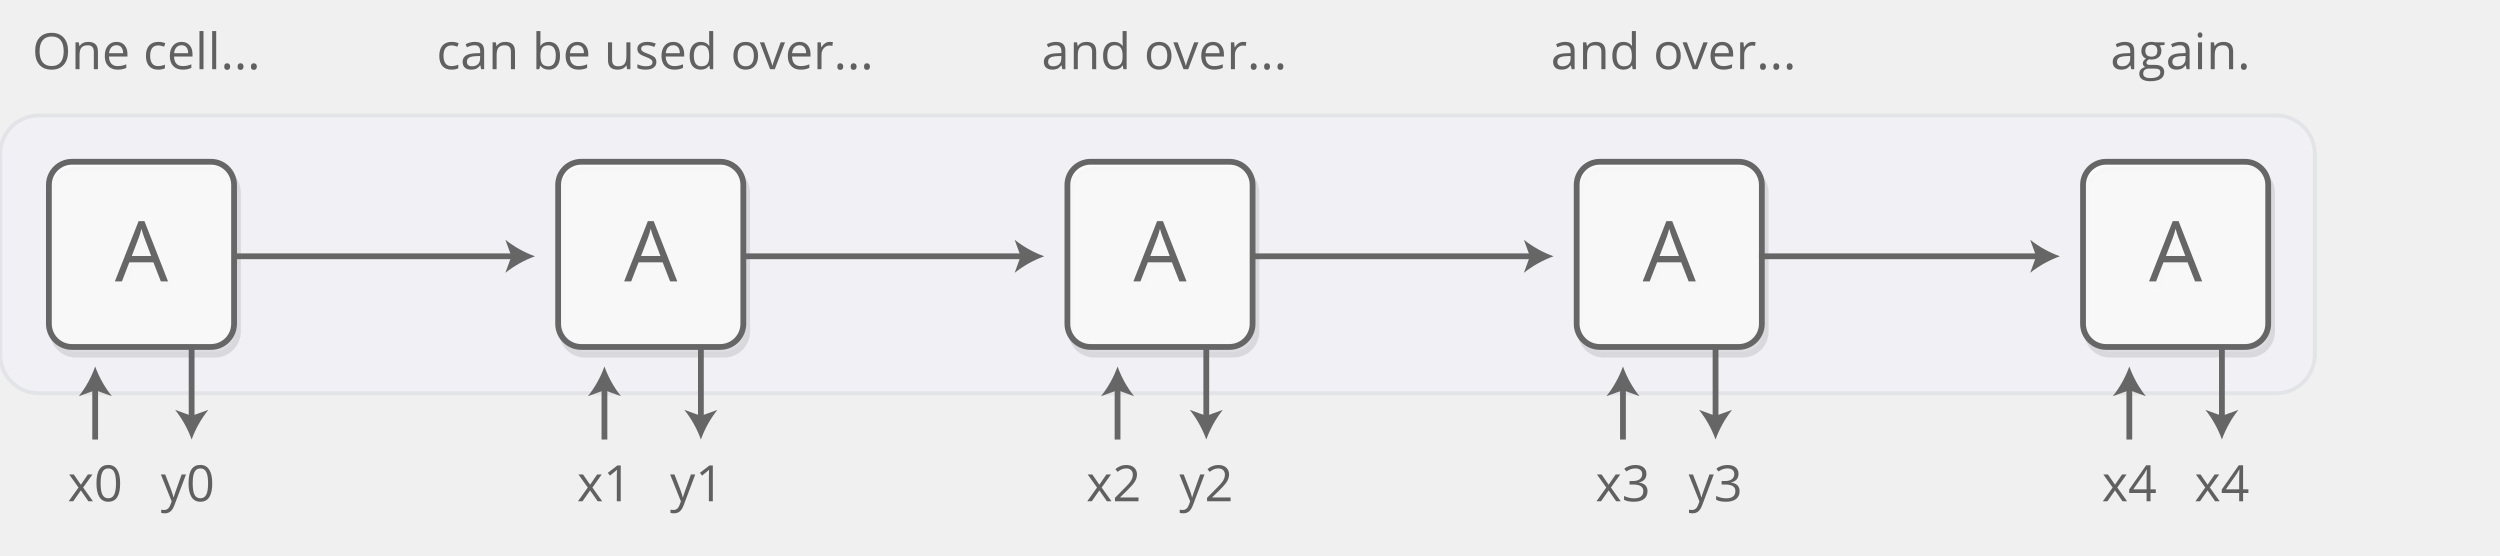
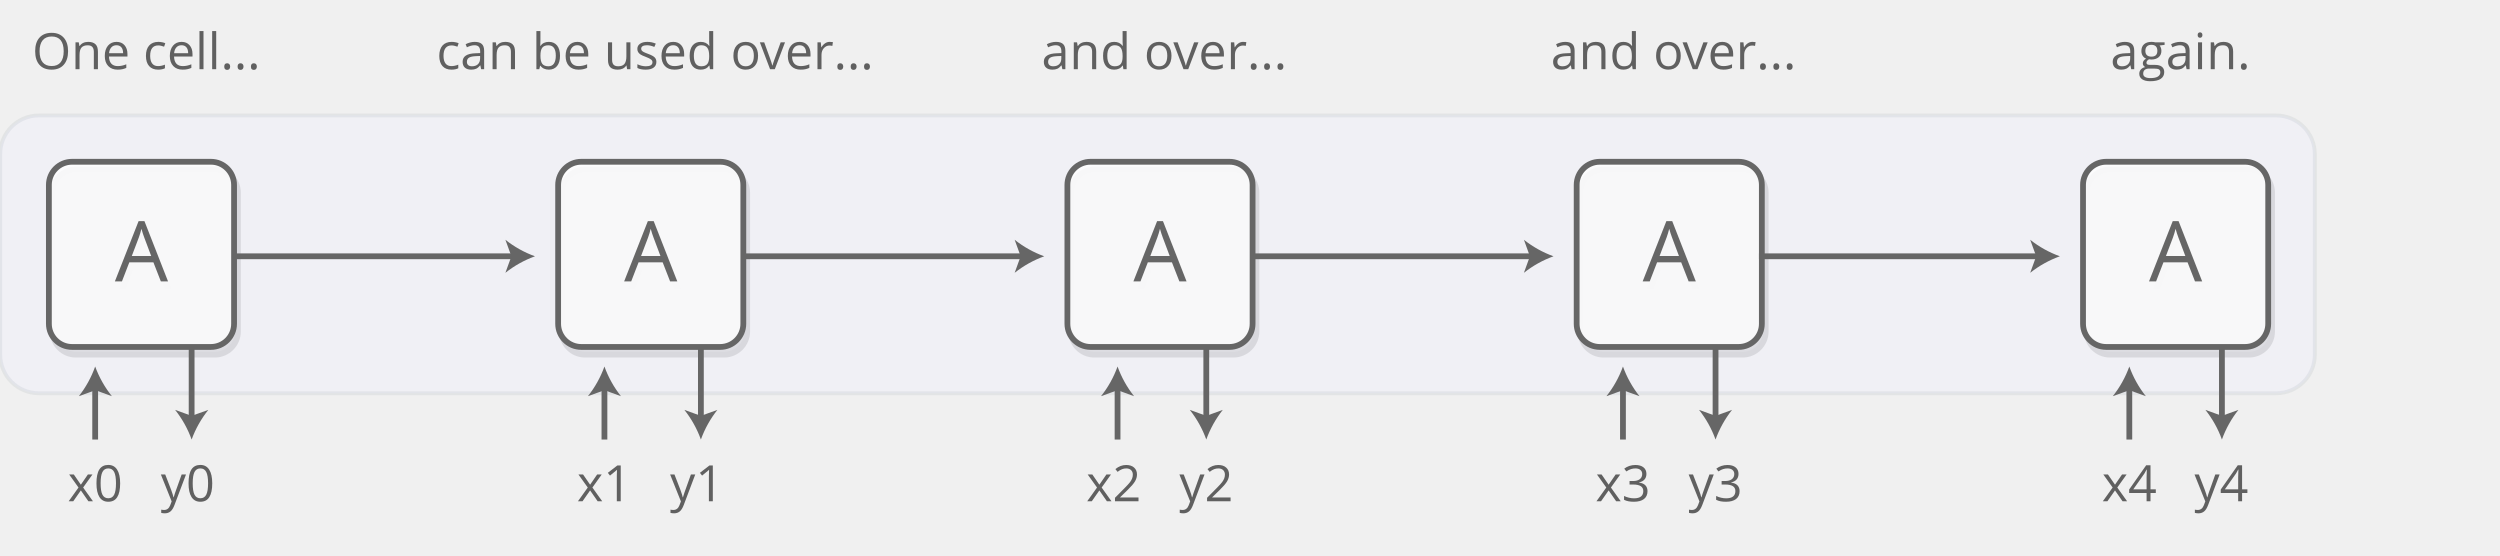
<svg xmlns="http://www.w3.org/2000/svg" xmlns:xlink="http://www.w3.org/1999/xlink" id="background" viewBox="0 0 648 144">
  <defs>
    <symbol id="rnn-bg" data-name="rnn-bg" viewBox="0 0 49.5 49.5">
      <rect x="0.75" y="0.75" width="48" height="48" rx="6" ry="6" fill="#fff" fill-opacity="0.8" stroke="#666" stroke-width="1.5" />
    </symbol>
    <symbol id="rnn-a" data-name="rnn-a" viewBox="0 0 49.5 49.5">
      <use id="rnn-bg-3" data-name="rnn-bg" width="49.5" height="49.5" xlink:href="#rnn-bg" />
      <path d="M29.77,31.75l-1.93-4.94H21.6l-1.91,4.94H17.86L24,16.14h1.52l6.11,15.61H29.77Zm-2.5-6.57-1.81-4.82q-0.35-.91-0.72-2.24a20.34,20.34,0,0,1-.67,2.24l-1.83,4.82h5Z" fill="#666" />
    </symbol>
  </defs>
  <g id="_Group_" data-name="&lt;Group&gt;">
    <rect x="0.06" y="29.93" width="599.94" height="72" rx="10" ry="10" fill="#f0f0f5" />
    <g opacity="0.1">
      <rect x="0.06" y="29.93" width="599.94" height="72" rx="10" ry="10" fill="none" stroke="#667780" />
    </g>
  </g>
  <g id="_Group_2" data-name="&lt;Group&gt;">
    <g opacity="0.1">
      <rect x="13.67" y="43.93" width="48" height="48" rx="6" ry="6" opacity="0.8" />
      <rect x="13.67" y="43.93" width="48" height="48" rx="6" ry="6" fill="none" stroke="#000" stroke-width="1.5" />
      <path d="M42.69,74.93L40.75,70H34.52l-1.91,4.94H30.78l6.14-15.61h1.52l6.11,15.61H42.69Zm-2.5-6.57-1.81-4.82Q38,62.63,37.66,61.3A20.34,20.34,0,0,1,37,63.55l-1.83,4.82h5Z" />
    </g>
    <use width="49.5" height="49.5" transform="translate(11.92 41.18)" xlink:href="#rnn-a" />
  </g>
  <g>
    <g opacity="0.1">
      <rect x="145.67" y="43.93" width="48" height="48" rx="6" ry="6" opacity="0.8" />
      <rect x="145.67" y="43.93" width="48" height="48" rx="6" ry="6" fill="none" stroke="#000" stroke-width="1.5" />
      <path d="M174.69,74.93L172.75,70h-6.23l-1.91,4.94h-1.83l6.14-15.61h1.52l6.11,15.61h-1.87Zm-2.5-6.57-1.81-4.82q-0.35-.91-0.72-2.24a20.34,20.34,0,0,1-.67,2.24l-1.83,4.82h5Z" />
    </g>
    <use width="49.5" height="49.5" transform="translate(143.92 41.18)" xlink:href="#rnn-a" />
  </g>
  <g id="_Group_3" data-name="&lt;Group&gt;">
    <g opacity="0.1">
      <rect x="277.67" y="43.93" width="48" height="48" rx="6" ry="6" opacity="0.8" />
      <rect x="277.67" y="43.93" width="48" height="48" rx="6" ry="6" fill="none" stroke="#000" stroke-width="1.5" />
      <path d="M306.69,74.93L304.75,70h-6.23l-1.91,4.94h-1.83l6.14-15.61h1.52l6.11,15.61h-1.87Zm-2.5-6.57-1.81-4.82q-0.35-.91-0.72-2.24a20.34,20.34,0,0,1-.67,2.24l-1.83,4.82h5Z" />
    </g>
    <use width="49.5" height="49.5" transform="translate(275.92 41.18)" xlink:href="#rnn-a" />
  </g>
  <g id="_Group_4" data-name="&lt;Group&gt;">
    <g opacity="0.1">
      <rect x="409.67" y="43.93" width="48" height="48" rx="6" ry="6" opacity="0.8" />
      <rect x="409.67" y="43.93" width="48" height="48" rx="6" ry="6" fill="none" stroke="#000" stroke-width="1.5" />
      <path d="M438.69,74.93L436.75,70h-6.23l-1.91,4.94h-1.83l6.14-15.61h1.52l6.11,15.61h-1.87Zm-2.5-6.57-1.81-4.82q-0.35-.91-0.72-2.24a20.34,20.34,0,0,1-.67,2.24l-1.83,4.82h5Z" />
    </g>
    <use width="49.5" height="49.5" transform="translate(407.92 41.18)" xlink:href="#rnn-a" />
  </g>
  <g id="_Group_5" data-name="&lt;Group&gt;">
    <g opacity="0.1">
      <rect x="540.92" y="43.93" width="48" height="48" rx="6" ry="6" opacity="0.8" />
      <rect x="540.92" y="43.93" width="48" height="48" rx="6" ry="6" fill="none" stroke="#000" stroke-width="1.5" />
      <path d="M569.94,74.93L568,70h-6.23l-1.91,4.94H558l6.14-15.61h1.52l6.11,15.61h-1.87Zm-2.5-6.57-1.81-4.82q-0.35-.91-0.72-2.24a20.34,20.34,0,0,1-.67,2.24l-1.83,4.82h5Z" />
    </g>
    <use width="49.5" height="49.5" transform="translate(539.17 41.18)" xlink:href="#rnn-a" />
  </g>
  <text transform="translate(17.55 129.93)" opacity="0.6" font-size="13" font-family="Open Sans">x0</text>
  <text transform="translate(41.68 129.93)" opacity="0.6" font-size="13" font-family="Open Sans">y0</text>
  <text transform="translate(149.55 129.93)" opacity="0.6" font-size="13" font-family="Open Sans">x1</text>
  <text transform="translate(173.68 129.93)" opacity="0.6" font-size="13" font-family="Open Sans">y1</text>
  <text transform="translate(281.55 129.93)" opacity="0.6" font-size="13" font-family="Open Sans">x2</text>
  <text transform="translate(305.68 129.93)" opacity="0.6" font-size="13" font-family="Open Sans">y2</text>
  <text transform="translate(413.55 129.93)" opacity="0.6" font-size="13" font-family="Open Sans">x3</text>
  <text transform="translate(437.68 129.93)" opacity="0.6" font-size="13" font-family="Open Sans">y3</text>
  <g opacity="0.6">
    <text transform="translate(8.32 17.93)" font-size="13" font-family="Open Sans">One cell...</text>
  </g>
  <g opacity="0.6">
    <text transform="translate(113.13 17.93)" font-size="13" font-family="Open Sans">can be used over...</text>
  </g>
  <g opacity="0.6">
    <text transform="translate(269.97 17.93)" font-size="13" font-family="Open Sans">and over...</text>
  </g>
  <g opacity="0.6">
    <text transform="translate(401.97 17.93)" font-size="13" font-family="Open Sans">and over...</text>
  </g>
  <g>
    <line x1="60.67" y1="66.43" x2="133.24" y2="66.43" fill="none" stroke="#666" stroke-miterlimit="10" stroke-width="1.5" />
    <path d="M138.67,66.43A27.2,27.2,0,0,0,131,70.71l1.55-4.28L131,62.15A27.18,27.18,0,0,0,138.67,66.43Z" fill="#666" />
  </g>
  <g>
    <line x1="24.67" y1="113.93" x2="24.67" y2="100.43" fill="none" stroke="#666" stroke-miterlimit="10" stroke-width="1.5" />
    <path d="M24.67,95A27.2,27.2,0,0,0,29,102.69l-4.28-1.55-4.28,1.55A27.18,27.18,0,0,0,24.67,95Z" fill="#666" />
  </g>
  <g>
    <line x1="49.67" y1="89.43" x2="49.67" y2="108.5" fill="none" stroke="#666" stroke-miterlimit="10" stroke-width="1.5" />
    <path d="M49.67,113.93a27.2,27.2,0,0,0-4.28-7.69l4.28,1.55L54,106.24A27.18,27.18,0,0,0,49.67,113.93Z" fill="#666" />
  </g>
  <g>
    <line x1="156.67" y1="113.93" x2="156.67" y2="100.43" fill="none" stroke="#666" stroke-miterlimit="10" stroke-width="1.5" />
    <path d="M156.67,95a27.2,27.2,0,0,0,4.28,7.69l-4.28-1.55-4.28,1.55A27.18,27.18,0,0,0,156.67,95Z" fill="#666" />
  </g>
  <g>
    <line x1="181.67" y1="89.43" x2="181.67" y2="108.5" fill="none" stroke="#666" stroke-miterlimit="10" stroke-width="1.5" />
    <path d="M181.67,113.93a27.2,27.2,0,0,0-4.28-7.69l4.28,1.55,4.28-1.55A27.18,27.18,0,0,0,181.67,113.93Z" fill="#666" />
  </g>
  <g>
    <line x1="289.67" y1="113.93" x2="289.67" y2="100.43" fill="none" stroke="#666" stroke-miterlimit="10" stroke-width="1.5" />
    <path d="M289.67,95a27.2,27.2,0,0,0,4.28,7.69l-4.28-1.55-4.28,1.55A27.18,27.18,0,0,0,289.67,95Z" fill="#666" />
  </g>
  <g>
    <line x1="312.67" y1="89.43" x2="312.67" y2="108.5" fill="none" stroke="#666" stroke-miterlimit="10" stroke-width="1.5" />
    <path d="M312.67,113.93a27.2,27.2,0,0,0-4.28-7.69l4.28,1.55,4.28-1.55A27.18,27.18,0,0,0,312.67,113.93Z" fill="#666" />
  </g>
  <g>
    <line x1="420.67" y1="113.93" x2="420.67" y2="100.43" fill="none" stroke="#666" stroke-miterlimit="10" stroke-width="1.5" />
    <path d="M420.67,95a27.2,27.2,0,0,0,4.28,7.69l-4.28-1.55-4.28,1.55A27.18,27.18,0,0,0,420.67,95Z" fill="#666" />
  </g>
  <g>
    <line x1="444.67" y1="89.43" x2="444.67" y2="108.5" fill="none" stroke="#666" stroke-miterlimit="10" stroke-width="1.5" />
    <path d="M444.67,113.93a27.2,27.2,0,0,0-4.28-7.69l4.28,1.55,4.28-1.55A27.18,27.18,0,0,0,444.67,113.93Z" fill="#666" />
  </g>
  <g>
    <line x1="192.67" y1="66.43" x2="265.24" y2="66.43" fill="none" stroke="#666" stroke-miterlimit="10" stroke-width="1.5" />
    <path d="M270.67,66.43A27.2,27.2,0,0,0,263,70.71l1.55-4.28L263,62.15A27.18,27.18,0,0,0,270.67,66.43Z" fill="#666" />
  </g>
  <g>
    <line x1="324.67" y1="66.43" x2="397.24" y2="66.43" fill="none" stroke="#666" stroke-miterlimit="10" stroke-width="1.5" />
    <path d="M402.67,66.43A27.2,27.2,0,0,0,395,70.71l1.55-4.28L395,62.15A27.18,27.18,0,0,0,402.67,66.43Z" fill="#666" />
  </g>
  <text transform="translate(544.8 129.93)" opacity="0.6" font-size="13" font-family="Open Sans">x4</text>
-   <text transform="translate(568.8 129.93)" opacity="0.6" font-size="13" font-family="Open Sans">x4</text>
+   <text transform="translate(568.8 129.93)" opacity="0.6" font-size="13" font-family="Open Sans">y4</text>
  <g opacity="0.6">
    <text transform="translate(547.02 17.93)" font-size="13" font-family="Open Sans">again.</text>
  </g>
  <g>
    <line x1="551.92" y1="113.93" x2="551.92" y2="100.43" fill="none" stroke="#666" stroke-miterlimit="10" stroke-width="1.5" />
    <path d="M551.92,95a27.2,27.2,0,0,0,4.28,7.69l-4.28-1.55-4.28,1.55A27.18,27.18,0,0,0,551.92,95Z" fill="#666" />
  </g>
  <g>
    <line x1="575.92" y1="89.43" x2="575.92" y2="108.5" fill="none" stroke="#666" stroke-miterlimit="10" stroke-width="1.5" />
    <path d="M575.92,113.93a27.2,27.2,0,0,0-4.28-7.69l4.28,1.55,4.28-1.55A27.18,27.18,0,0,0,575.92,113.93Z" fill="#666" />
  </g>
  <g>
    <line x1="455.92" y1="66.43" x2="528.49" y2="66.43" fill="none" stroke="#666" stroke-miterlimit="10" stroke-width="1.5" />
    <path d="M533.92,66.43a27.2,27.2,0,0,0-7.69,4.28l1.55-4.28-1.55-4.28A27.18,27.18,0,0,0,533.92,66.43Z" fill="#666" />
  </g>
</svg>
